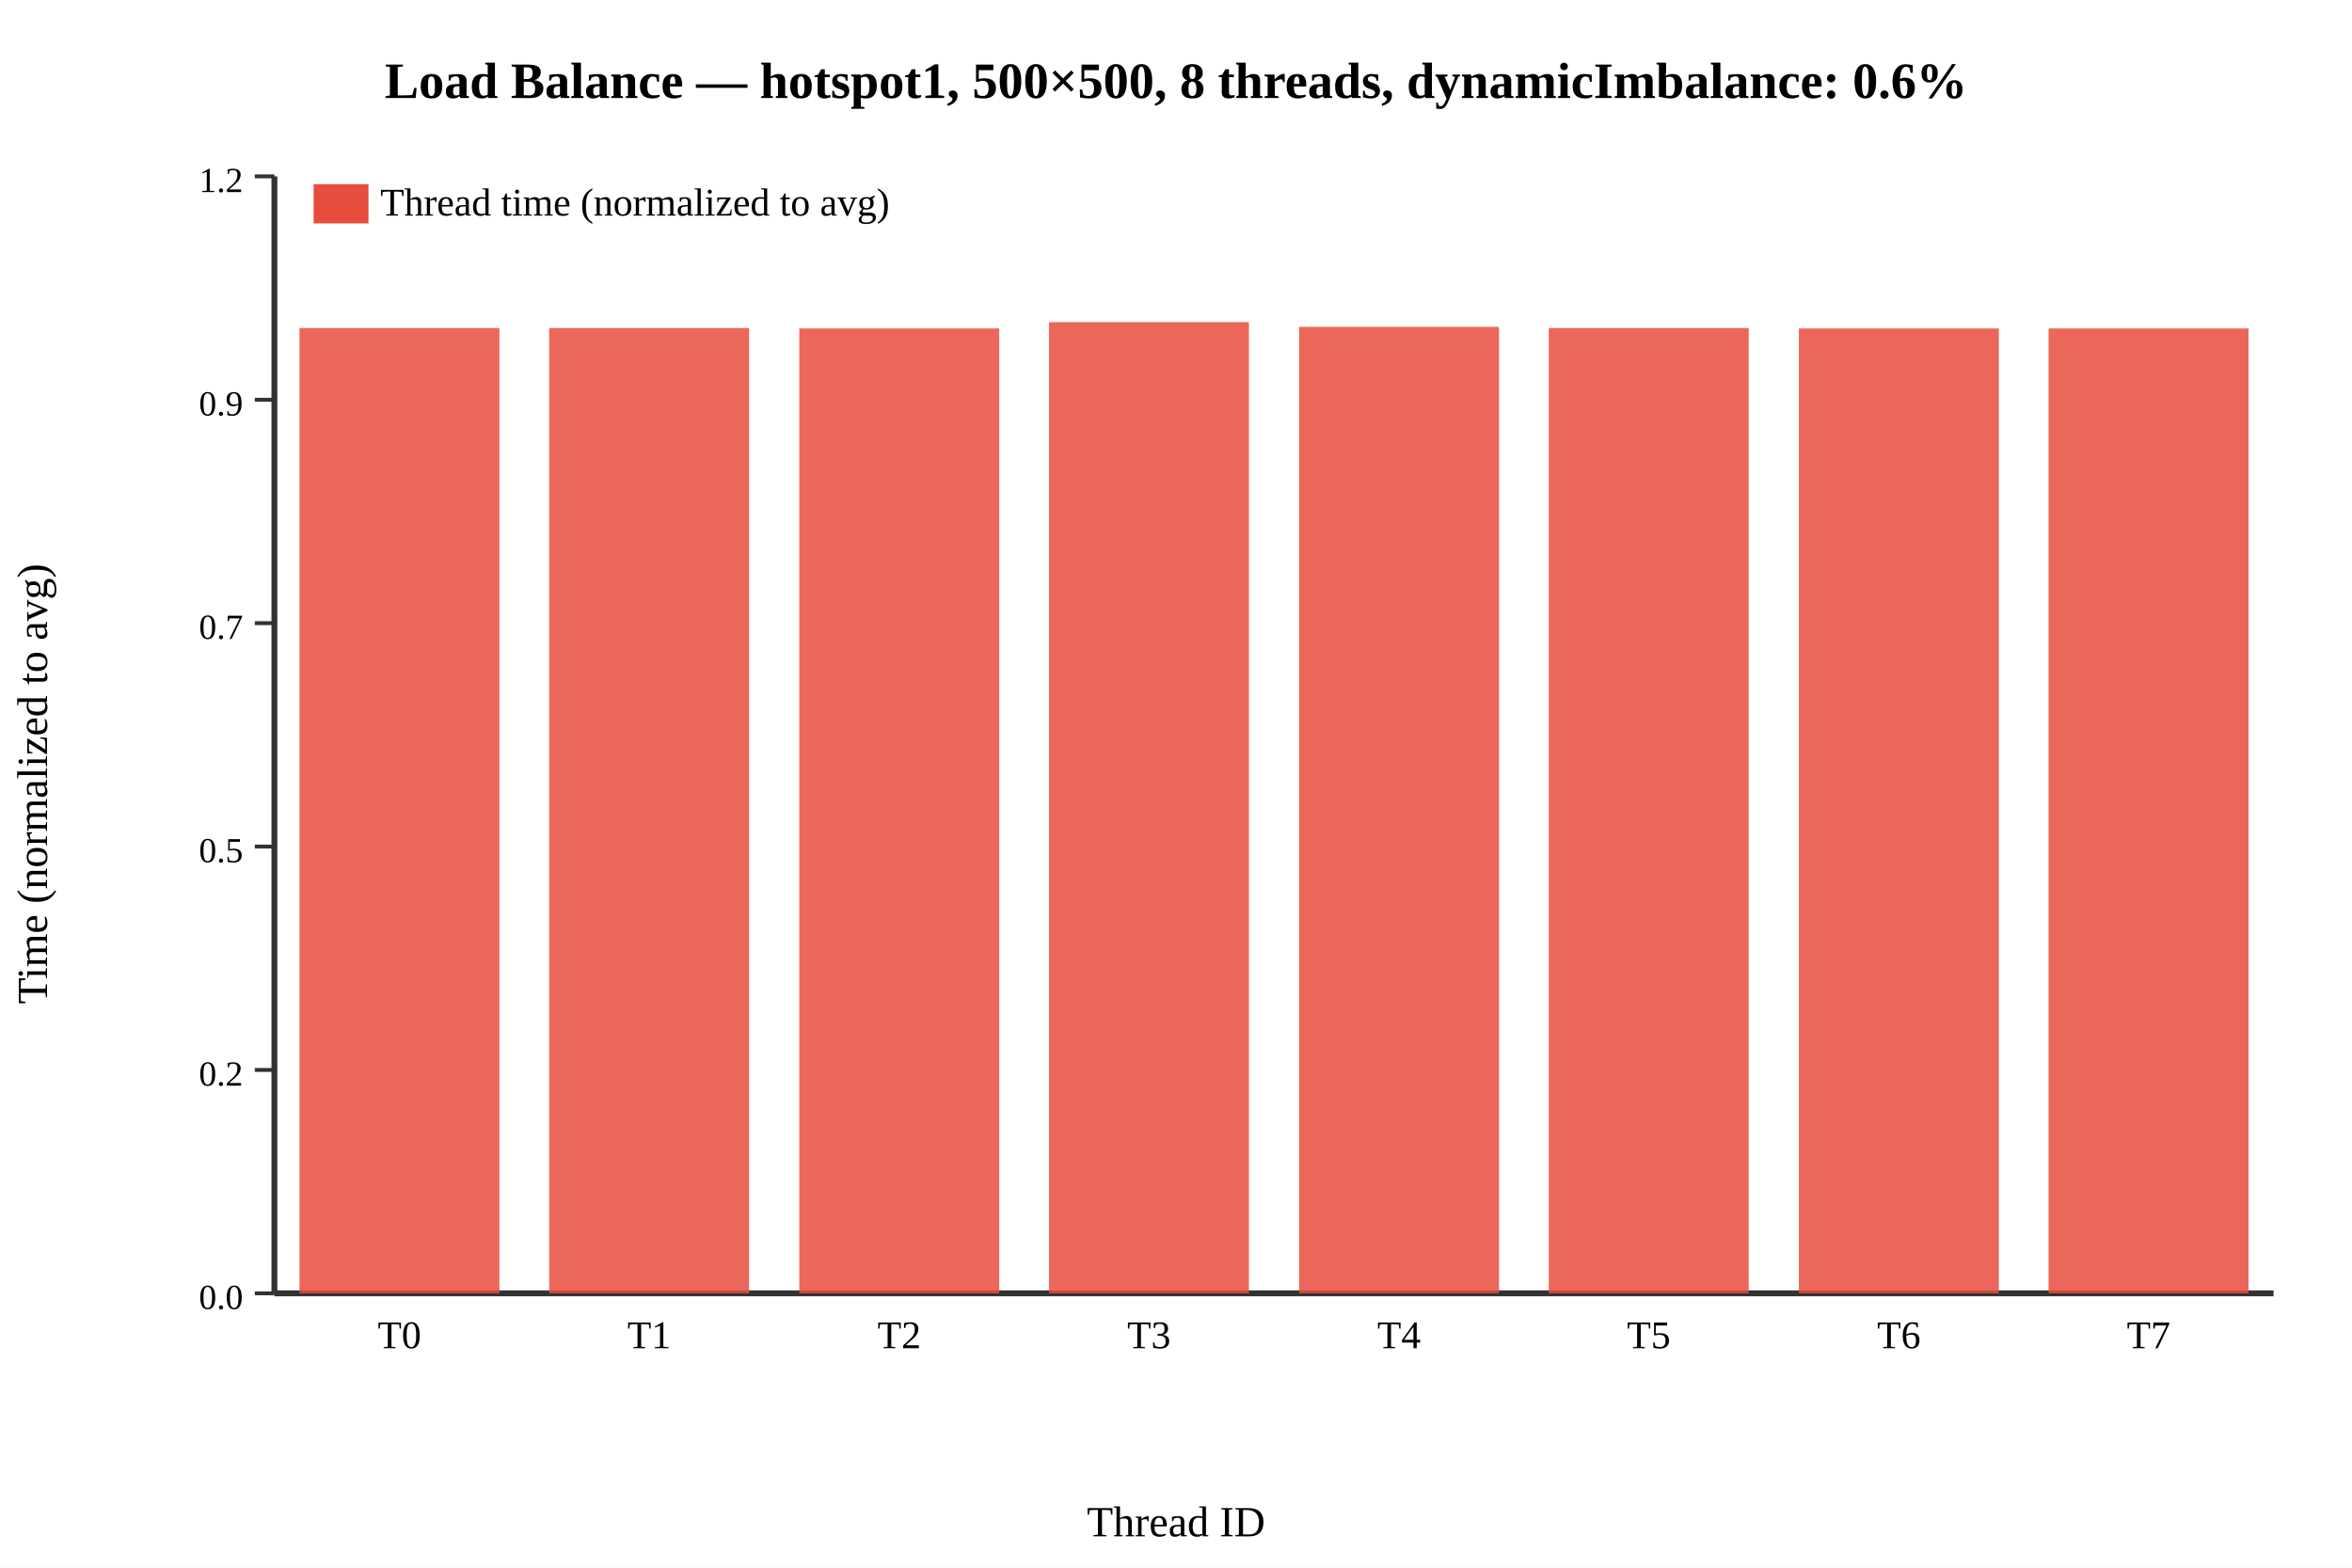
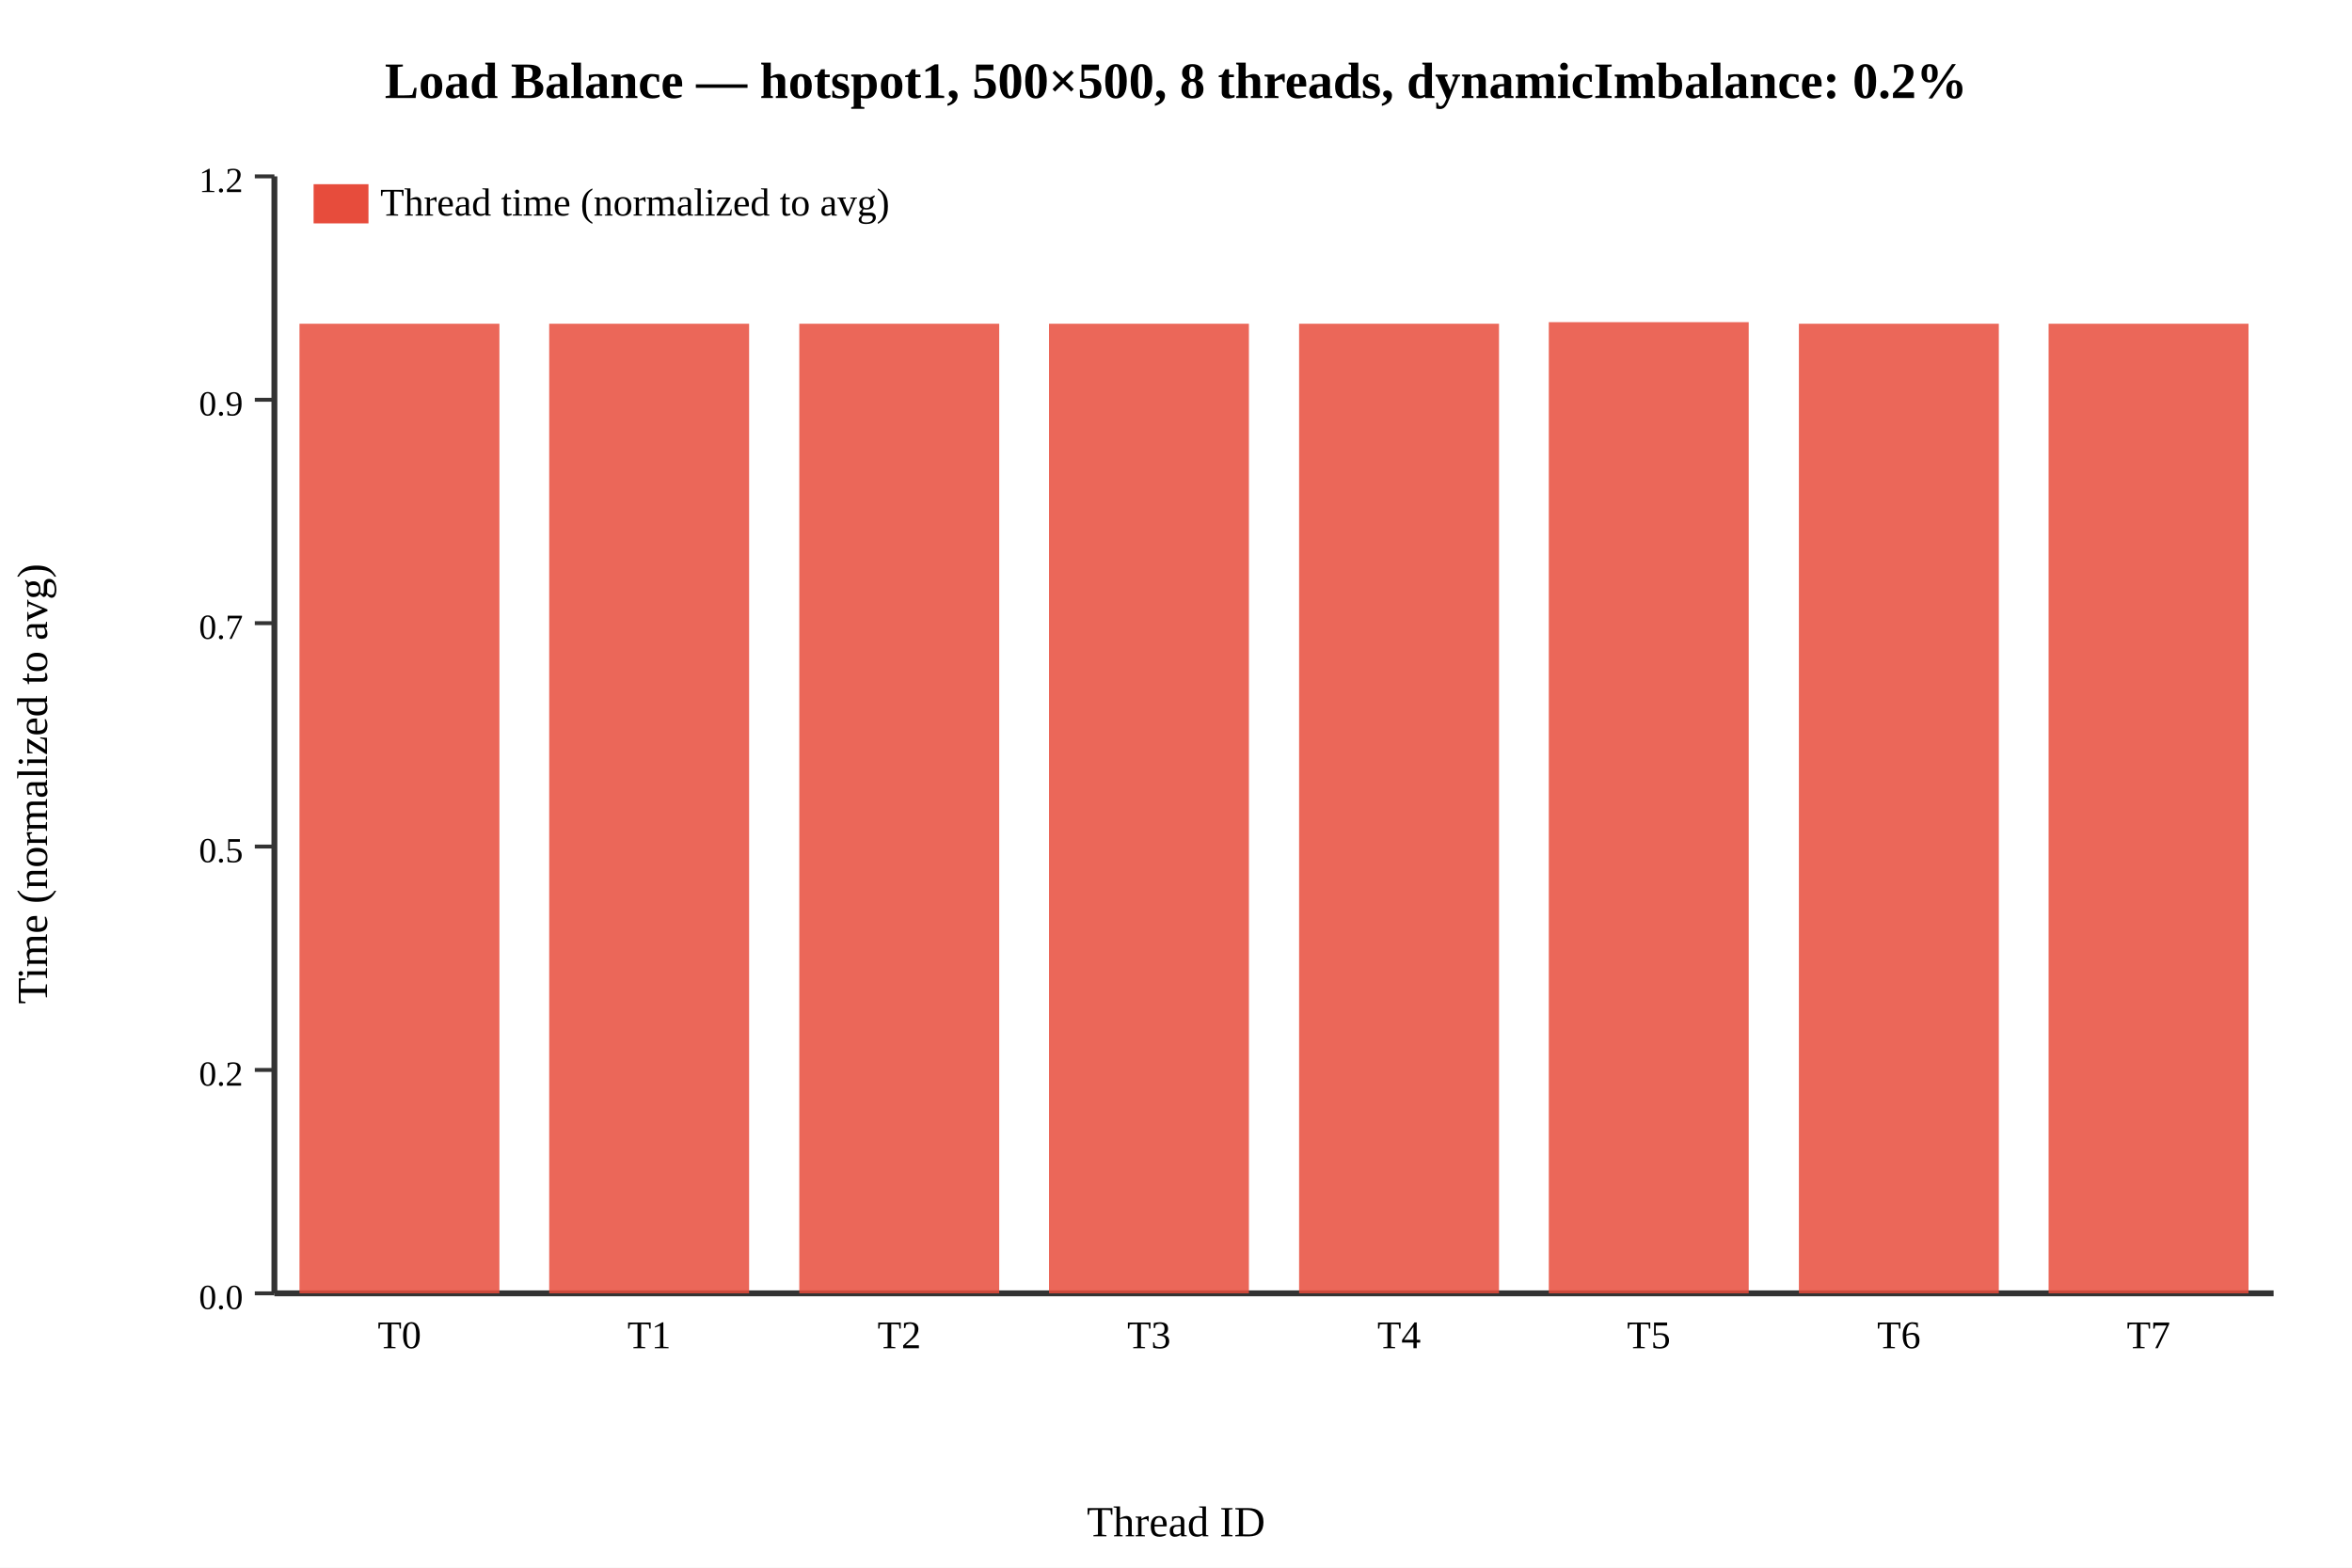
<svg xmlns="http://www.w3.org/2000/svg" viewBox="0 0 600 400">
  <rect width="600" height="400" fill="white" />
  <text x="300" y="25" text-anchor="middle" font-size="13" font-weight="bold">Load Balance — hotspot1, 500×500, 8 threads, dynamic
- Imbalance: 0.6%</text>
+ Imbalance: 0.2%</text>
  <line x1="70" y1="45" x2="70" y2="330" stroke="#333" stroke-width="1.5" />
  <line x1="70" y1="330" x2="580" y2="330" stroke="#333" stroke-width="1.5" />
-   <rect x="76.4" y="83.7" width="51.0" height="246.3" fill="#e74c3c" opacity="0.85" />
+   <rect x="76.4" y="82.6" width="51.0" height="247.4" fill="#e74c3c" opacity="0.85" />
  <text x="101.9" y="344" text-anchor="middle" font-size="10">T0</text>
-   <rect x="140.1" y="83.7" width="51.0" height="246.3" fill="#e74c3c" opacity="0.85" />
+   <rect x="140.1" y="82.6" width="51.0" height="247.4" fill="#e74c3c" opacity="0.85" />
  <text x="165.6" y="344" text-anchor="middle" font-size="10">T1</text>
-   <rect x="203.9" y="83.8" width="51.0" height="246.2" fill="#e74c3c" opacity="0.85" />
+   <rect x="203.9" y="82.6" width="51.0" height="247.4" fill="#e74c3c" opacity="0.85" />
  <text x="229.4" y="344" text-anchor="middle" font-size="10">T2</text>
-   <rect x="267.6" y="82.2" width="51.0" height="247.8" fill="#e74c3c" opacity="0.85" />
+   <rect x="267.6" y="82.6" width="51.0" height="247.4" fill="#e74c3c" opacity="0.85" />
  <text x="293.1" y="344" text-anchor="middle" font-size="10">T3</text>
-   <rect x="331.4" y="83.4" width="51.0" height="246.6" fill="#e74c3c" opacity="0.85" />
+   <rect x="331.4" y="82.6" width="51.0" height="247.4" fill="#e74c3c" opacity="0.85" />
  <text x="356.9" y="344" text-anchor="middle" font-size="10">T4</text>
-   <rect x="395.1" y="83.7" width="51.0" height="246.3" fill="#e74c3c" opacity="0.85" />
+   <rect x="395.1" y="82.2" width="51.0" height="247.8" fill="#e74c3c" opacity="0.85" />
  <text x="420.6" y="344" text-anchor="middle" font-size="10">T5</text>
-   <rect x="458.9" y="83.8" width="51.0" height="246.2" fill="#e74c3c" opacity="0.85" />
+   <rect x="458.9" y="82.6" width="51.0" height="247.4" fill="#e74c3c" opacity="0.85" />
  <text x="484.4" y="344" text-anchor="middle" font-size="10">T6</text>
-   <rect x="522.6" y="83.8" width="51.0" height="246.2" fill="#e74c3c" opacity="0.85" />
+   <rect x="522.6" y="82.6" width="51.0" height="247.4" fill="#e74c3c" opacity="0.85" />
  <text x="548.1" y="344" text-anchor="middle" font-size="10">T7</text>
  <line x1="70" y1="330.0" x2="65" y2="330.0" stroke="#333" />
  <text x="62" y="334.0" text-anchor="end" font-size="9">0.0</text>
  <line x1="70" y1="273.0" x2="65" y2="273.0" stroke="#333" />
  <text x="62" y="277.0" text-anchor="end" font-size="9">0.2</text>
  <line x1="70" y1="216.0" x2="65" y2="216.0" stroke="#333" />
  <text x="62" y="220.0" text-anchor="end" font-size="9">0.5</text>
  <line x1="70" y1="159.0" x2="65" y2="159.0" stroke="#333" />
  <text x="62" y="163.0" text-anchor="end" font-size="9">0.7</text>
  <line x1="70" y1="102.0" x2="65" y2="102.0" stroke="#333" />
  <text x="62" y="106.0" text-anchor="end" font-size="9">0.9</text>
  <line x1="70" y1="45.0" x2="65" y2="45.0" stroke="#333" />
  <text x="62" y="49.0" text-anchor="end" font-size="9">1.2</text>
  <rect x="80" y="47" width="14" height="10" fill="#e74c3c" />
  <text x="97" y="55" font-size="10">Thread time (normalized to avg)</text>
  <text x="300" y="392" text-anchor="middle" font-size="11">Thread ID</text>
  <text x="12" y="200" text-anchor="middle" font-size="11" transform="rotate(-90 12 200)">Time (normalized to avg)</text>
</svg>
